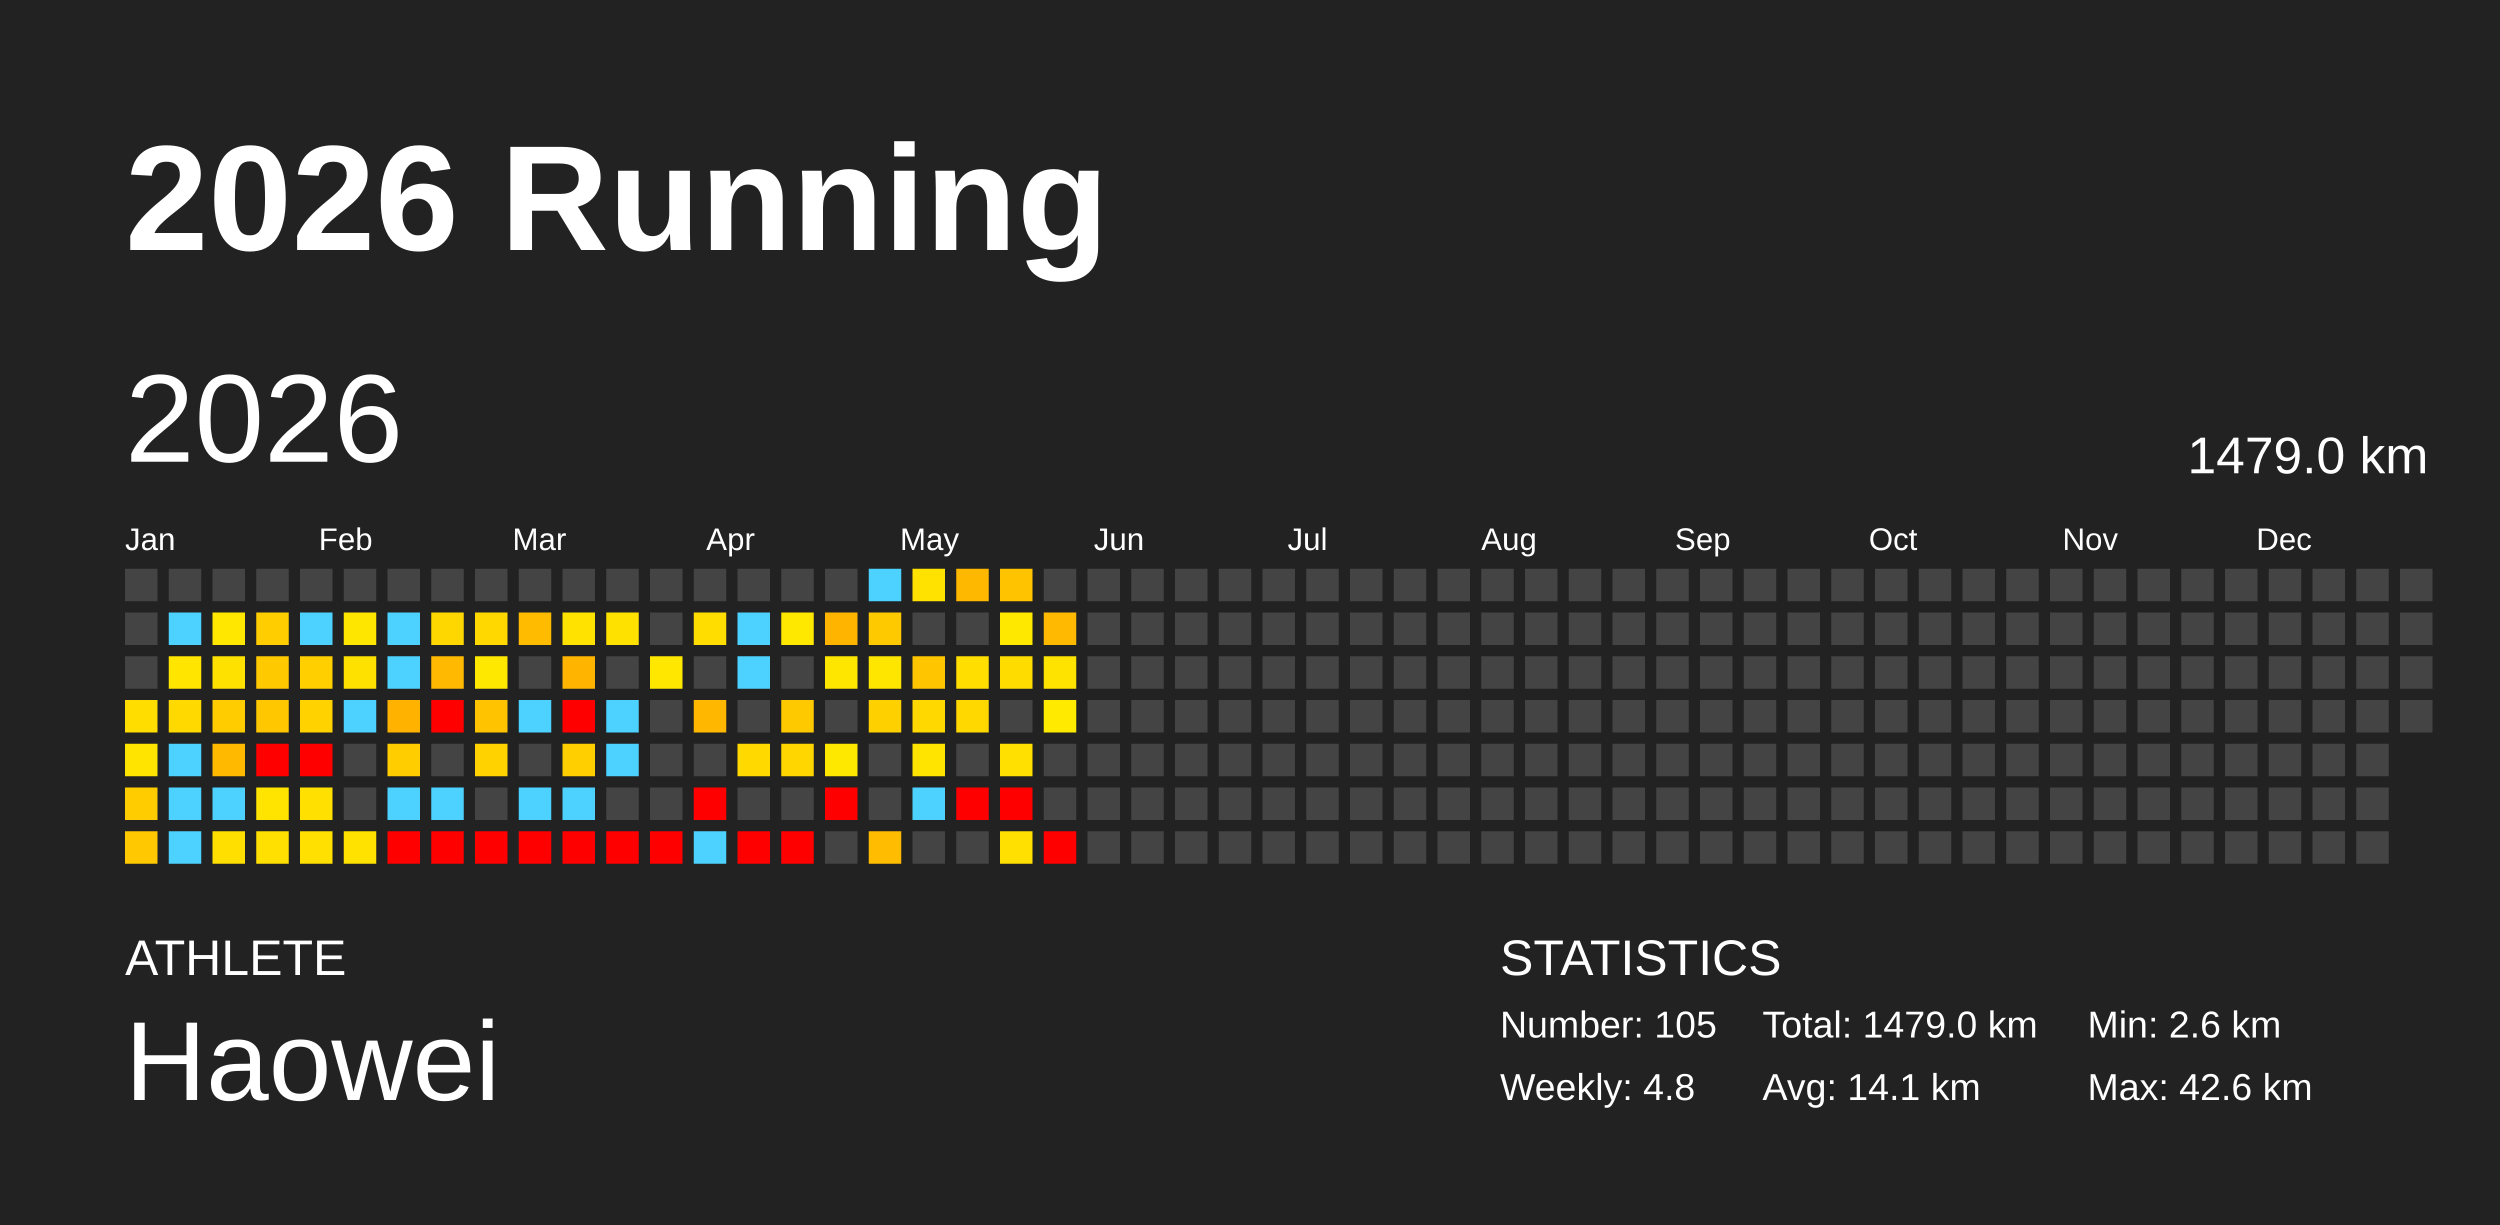
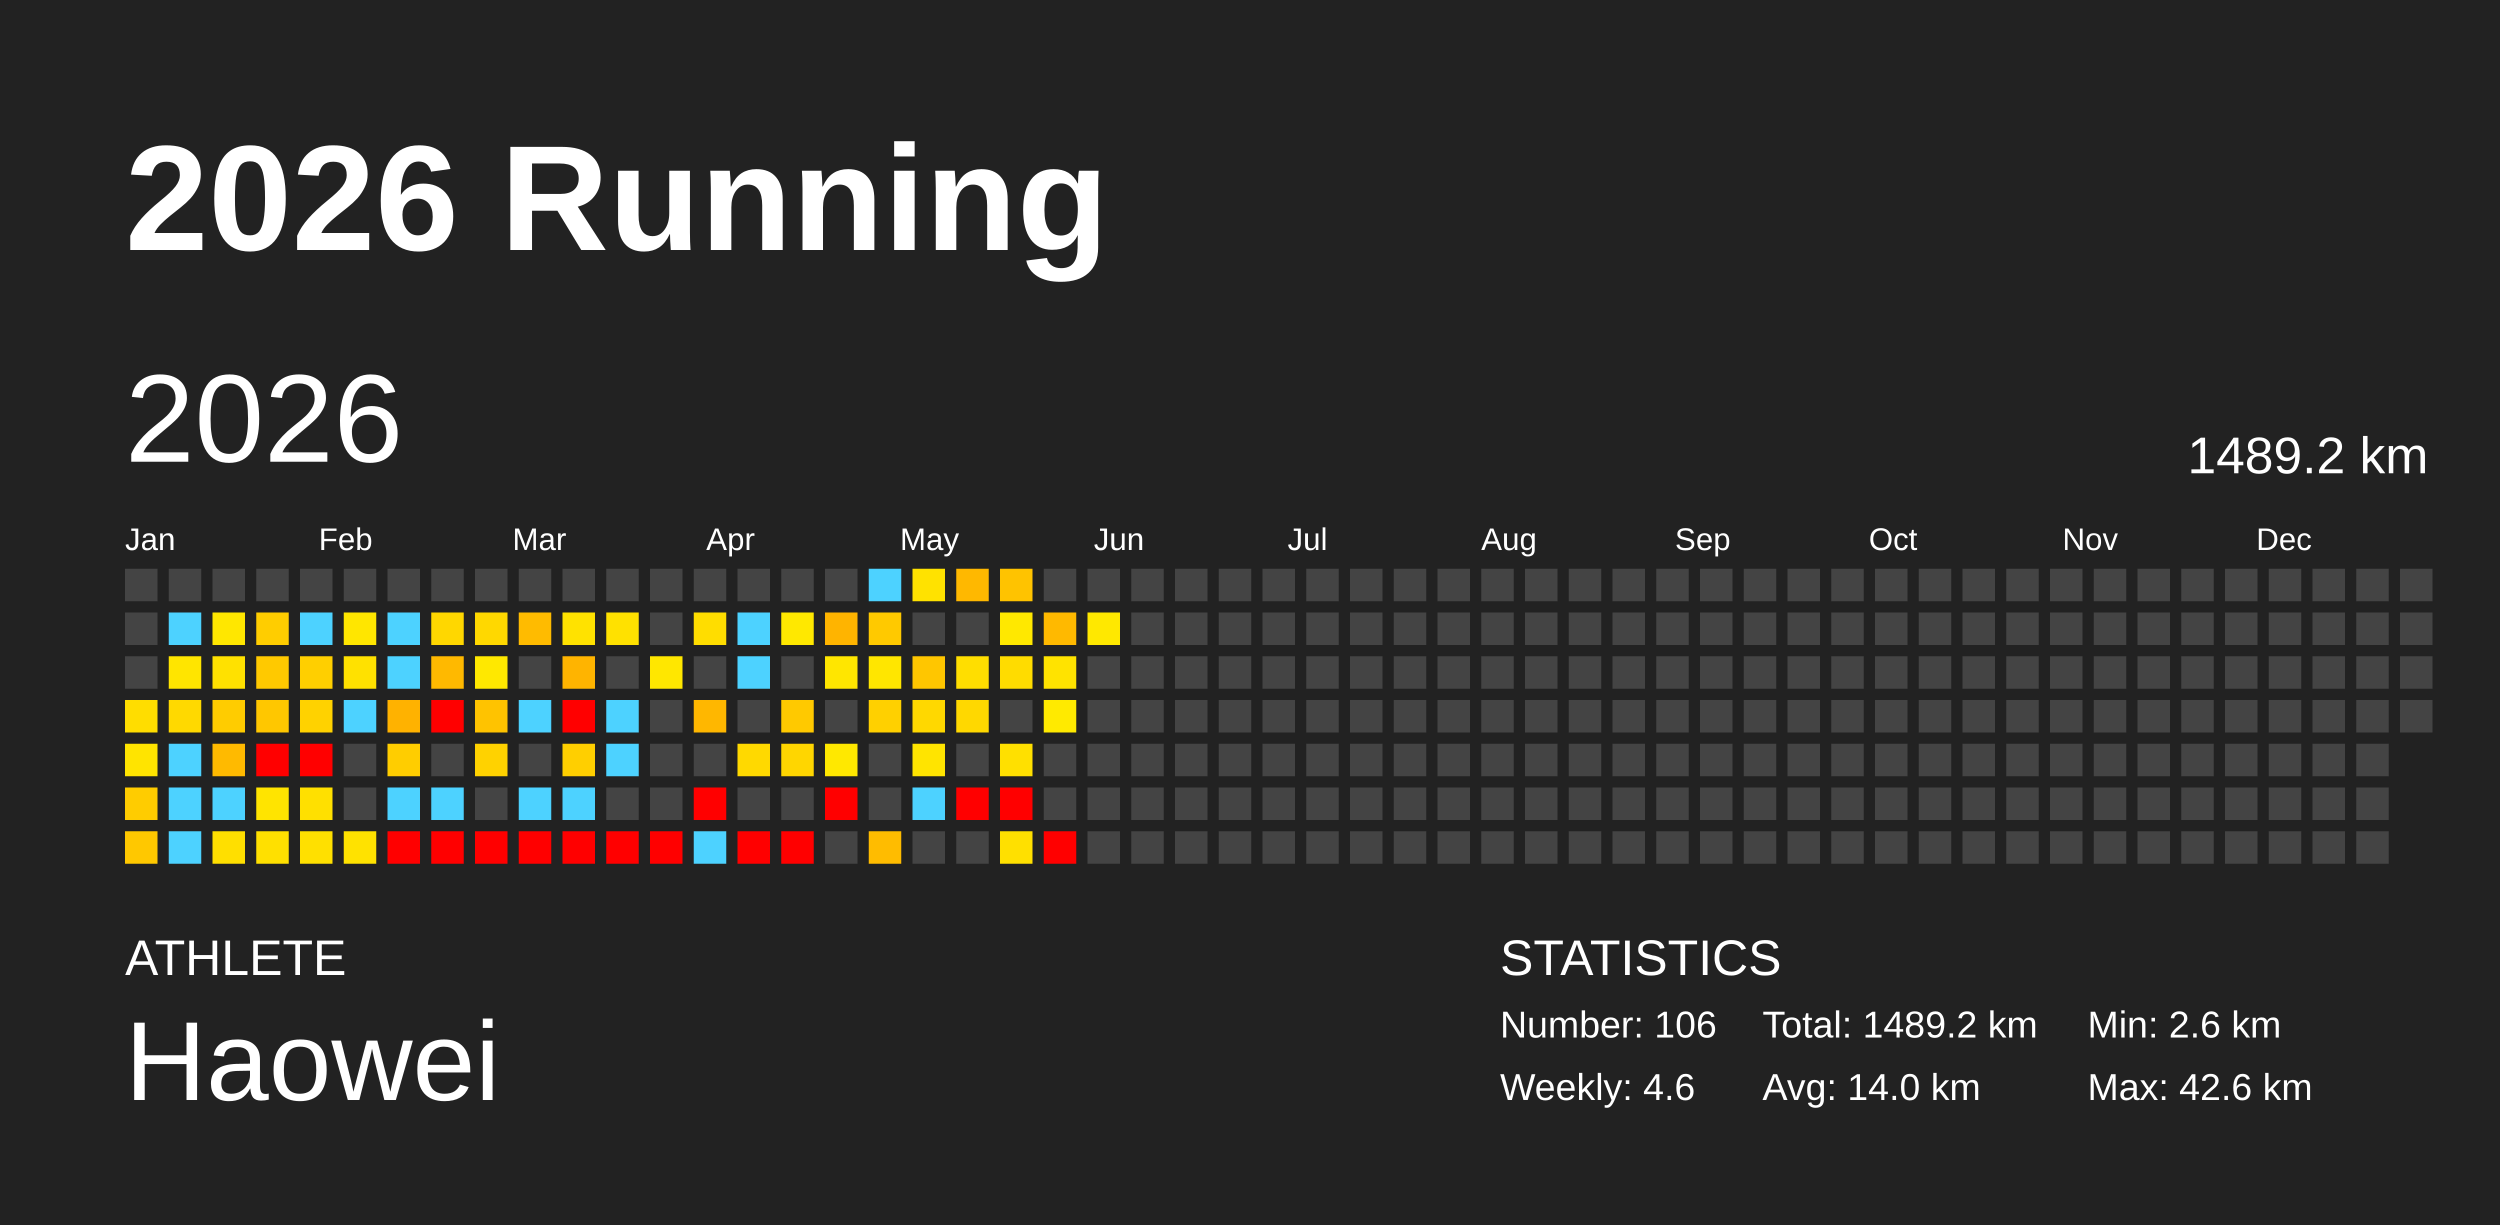
<svg xmlns="http://www.w3.org/2000/svg" baseProfile="full" height="98mm" version="1.1" viewBox="0,0,200,98" width="200mm">
  <defs />
  <rect fill="#222222" height="98" width="200" x="0" y="0" />
  <text fill="#FFFFFF" style="font-size:12px; font-family:Arial; font-weight:bold;" x="10" y="20">2026 Running</text>
  <text fill="#FFFFFF" style="font-size:4px; font-family:Arial" x="10" y="78">ATHLETE</text>
  <text fill="#FFFFFF" style="font-size:9px; font-family:Arial" x="10" y="88">Haowei</text>
  <text fill="#FFFFFF" style="font-size:4px; font-family:Arial" x="120" y="78">STATISTICS</text>
-   <text fill="#FFFFFF" style="font-size:3px; font-family:Arial" x="120" y="83">Number: 105</text>
-   <text fill="#FFFFFF" style="font-size:3px; font-family:Arial" x="120" y="88">Weekly: 4.8</text>
-   <text fill="#FFFFFF" style="font-size:3px; font-family:Arial" x="141" y="83">Total: 1479.0 km</text>
-   <text fill="#FFFFFF" style="font-size:3px; font-family:Arial" x="141" y="88">Avg: 14.1 km</text>
+   <text fill="#FFFFFF" style="font-size:3px; font-family:Arial" x="120" y="83">Number: 106</text>
+   <text fill="#FFFFFF" style="font-size:3px; font-family:Arial" x="120" y="88">Weekly: 4.6</text>
+   <text fill="#FFFFFF" style="font-size:3px; font-family:Arial" x="141" y="83">Total: 1489.2 km</text>
+   <text fill="#FFFFFF" style="font-size:3px; font-family:Arial" x="141" y="88">Avg: 14.0 km</text>
  <text fill="#FFFFFF" style="font-size:3px; font-family:Arial" x="167" y="83">Min: 2.6 km</text>
  <text fill="#FFFFFF" style="font-size:3px; font-family:Arial" x="167" y="88">Max: 42.6 km</text>
  <text dominant-baseline="hanging" fill="#FFFFFF" style="font-size:10.0px; font-family:Arial;" x="10" y="30">2026</text>
-   <text dominant-baseline="hanging" fill="#FFFFFF" style="font-size:4.125px; font-family:Arial;" x="175" y="35">1479.0 km</text>
+   <text dominant-baseline="hanging" fill="#FFFFFF" style="font-size:4.125px; font-family:Arial;" x="175" y="35">1489.2 km</text>
  <text fill="#FFFFFF" style="font-size:2.5px; font-family:Arial" x="10.0" y="44">Jan</text>
  <text fill="#FFFFFF" style="font-size:2.5px; font-family:Arial" x="25.5" y="44">Feb</text>
  <text fill="#FFFFFF" style="font-size:2.5px; font-family:Arial" x="41.0" y="44">Mar</text>
  <text fill="#FFFFFF" style="font-size:2.5px; font-family:Arial" x="56.5" y="44">Apr</text>
  <text fill="#FFFFFF" style="font-size:2.5px; font-family:Arial" x="72.0" y="44">May</text>
  <text fill="#FFFFFF" style="font-size:2.5px; font-family:Arial" x="87.5" y="44">Jun</text>
  <text fill="#FFFFFF" style="font-size:2.5px; font-family:Arial" x="103.0" y="44">Jul</text>
  <text fill="#FFFFFF" style="font-size:2.5px; font-family:Arial" x="118.5" y="44">Aug</text>
  <text fill="#FFFFFF" style="font-size:2.5px; font-family:Arial" x="134.0" y="44">Sep</text>
  <text fill="#FFFFFF" style="font-size:2.5px; font-family:Arial" x="149.5" y="44">Oct</text>
  <text fill="#FFFFFF" style="font-size:2.5px; font-family:Arial" x="165.0" y="44">Nov</text>
  <text fill="#FFFFFF" style="font-size:2.5px; font-family:Arial" x="180.5" y="44">Dec</text>
  <rect fill="#444444" height="2.6" width="2.6" x="10.0" y="45.5" />
  <rect fill="#444444" height="2.6" width="2.6" x="10.0" y="49.0" />
  <rect fill="#444444" height="2.6" width="2.6" x="10.0" y="52.5" />
  <rect fill="#ffdd00" height="2.6" width="2.6" x="10.0" y="56.0" />
  <rect fill="#ffe400" height="2.6" width="2.6" x="10.0" y="59.5" />
  <rect fill="#ffcc00" height="2.6" width="2.6" x="10.0" y="63.0" />
  <rect fill="#ffc800" height="2.6" width="2.6" x="10.0" y="66.5" />
  <rect fill="#444444" height="2.6" width="2.6" x="13.5" y="45.5" />
  <rect fill="#4dd2ff" height="2.6" width="2.6" x="13.5" y="49.0" />
  <rect fill="#ffe500" height="2.6" width="2.6" x="13.5" y="52.5" />
  <rect fill="#ffd900" height="2.6" width="2.6" x="13.5" y="56.0" />
  <rect fill="#4dd2ff" height="2.6" width="2.6" x="13.5" y="59.5" />
  <rect fill="#4dd2ff" height="2.6" width="2.6" x="13.5" y="63.0" />
  <rect fill="#4dd2ff" height="2.6" width="2.6" x="13.5" y="66.5" />
  <rect fill="#444444" height="2.6" width="2.6" x="17.0" y="45.5" />
  <rect fill="#ffe700" height="2.6" width="2.6" x="17.0" y="49.0" />
  <rect fill="#ffe100" height="2.6" width="2.6" x="17.0" y="52.5" />
  <rect fill="#ffcc00" height="2.6" width="2.6" x="17.0" y="56.0" />
  <rect fill="#ffba00" height="2.6" width="2.6" x="17.0" y="59.5" />
  <rect fill="#4dd2ff" height="2.6" width="2.6" x="17.0" y="63.0" />
  <rect fill="#ffdf00" height="2.6" width="2.6" x="17.0" y="66.5" />
  <rect fill="#444444" height="2.6" width="2.6" x="20.5" y="45.5" />
  <rect fill="#ffcd00" height="2.6" width="2.6" x="20.5" y="49.0" />
  <rect fill="#ffc900" height="2.6" width="2.6" x="20.5" y="52.5" />
  <rect fill="#ffc700" height="2.6" width="2.6" x="20.5" y="56.0" />
  <rect fill="red" height="2.6" width="2.6" x="20.5" y="59.5" />
  <rect fill="#ffe400" height="2.6" width="2.6" x="20.5" y="63.0" />
  <rect fill="#ffe000" height="2.6" width="2.6" x="20.5" y="66.5" />
  <rect fill="#444444" height="2.6" width="2.6" x="24.0" y="45.5" />
  <rect fill="#4dd2ff" height="2.6" width="2.6" x="24.0" y="49.0" />
  <rect fill="#ffcf00" height="2.6" width="2.6" x="24.0" y="52.5" />
  <rect fill="#ffd200" height="2.6" width="2.6" x="24.0" y="56.0" />
  <rect fill="red" height="2.6" width="2.6" x="24.0" y="59.5" />
  <rect fill="#ffe000" height="2.6" width="2.6" x="24.0" y="63.0" />
  <rect fill="#ffe000" height="2.6" width="2.6" x="24.0" y="66.5" />
  <rect fill="#444444" height="2.6" width="2.6" x="27.5" y="45.5" />
  <rect fill="#ffe600" height="2.6" width="2.6" x="27.5" y="49.0" />
  <rect fill="#ffe100" height="2.6" width="2.6" x="27.5" y="52.5" />
  <rect fill="#4dd2ff" height="2.6" width="2.6" x="27.5" y="56.0" />
  <rect fill="#444444" height="2.6" width="2.6" x="27.5" y="59.5" />
  <rect fill="#444444" height="2.6" width="2.6" x="27.5" y="63.0" />
  <rect fill="#ffe200" height="2.6" width="2.6" x="27.5" y="66.5" />
  <rect fill="#444444" height="2.6" width="2.6" x="31.0" y="45.5" />
  <rect fill="#4dd2ff" height="2.6" width="2.6" x="31.0" y="49.0" />
  <rect fill="#4dd2ff" height="2.6" width="2.6" x="31.0" y="52.5" />
  <rect fill="#ffb200" height="2.6" width="2.6" x="31.0" y="56.0" />
  <rect fill="#ffcd00" height="2.6" width="2.6" x="31.0" y="59.5" />
  <rect fill="#4dd2ff" height="2.6" width="2.6" x="31.0" y="63.0" />
  <rect fill="red" height="2.6" width="2.6" x="31.0" y="66.5" />
  <rect fill="#444444" height="2.6" width="2.6" x="34.5" y="45.5" />
  <rect fill="#ffd700" height="2.6" width="2.6" x="34.5" y="49.0" />
  <rect fill="#ffb900" height="2.6" width="2.6" x="34.5" y="52.5" />
  <rect fill="red" height="2.6" width="2.6" x="34.5" y="56.0" />
  <rect fill="#444444" height="2.6" width="2.6" x="34.5" y="59.5" />
  <rect fill="#4dd2ff" height="2.6" width="2.6" x="34.5" y="63.0" />
  <rect fill="red" height="2.6" width="2.6" x="34.5" y="66.5" />
  <rect fill="#444444" height="2.6" width="2.6" x="38.0" y="45.5" />
  <rect fill="#ffd800" height="2.6" width="2.6" x="38.0" y="49.0" />
  <rect fill="#ffe800" height="2.6" width="2.6" x="38.0" y="52.5" />
  <rect fill="#ffc300" height="2.6" width="2.6" x="38.0" y="56.0" />
  <rect fill="#ffd200" height="2.6" width="2.6" x="38.0" y="59.5" />
  <rect fill="#444444" height="2.6" width="2.6" x="38.0" y="63.0" />
  <rect fill="red" height="2.6" width="2.6" x="38.0" y="66.5" />
  <rect fill="#444444" height="2.6" width="2.6" x="41.5" y="45.5" />
  <rect fill="#ffbb00" height="2.6" width="2.6" x="41.5" y="49.0" />
  <rect fill="#444444" height="2.6" width="2.6" x="41.5" y="52.5" />
  <rect fill="#4dd2ff" height="2.6" width="2.6" x="41.5" y="56.0" />
  <rect fill="#444444" height="2.6" width="2.6" x="41.5" y="59.5" />
  <rect fill="#4dd2ff" height="2.6" width="2.6" x="41.5" y="63.0" />
  <rect fill="red" height="2.6" width="2.6" x="41.5" y="66.5" />
  <rect fill="#444444" height="2.6" width="2.6" x="45.0" y="45.5" />
  <rect fill="#ffe200" height="2.6" width="2.6" x="45.0" y="49.0" />
  <rect fill="#ffb400" height="2.6" width="2.6" x="45.0" y="52.5" />
  <rect fill="red" height="2.6" width="2.6" x="45.0" y="56.0" />
  <rect fill="#ffcf00" height="2.6" width="2.6" x="45.0" y="59.5" />
  <rect fill="#4dd2ff" height="2.6" width="2.6" x="45.0" y="63.0" />
  <rect fill="red" height="2.6" width="2.6" x="45.0" y="66.5" />
  <rect fill="#444444" height="2.6" width="2.6" x="48.5" y="45.5" />
  <rect fill="#ffe100" height="2.6" width="2.6" x="48.5" y="49.0" />
  <rect fill="#444444" height="2.6" width="2.6" x="48.5" y="52.5" />
  <rect fill="#4dd2ff" height="2.6" width="2.6" x="48.5" y="56.0" />
  <rect fill="#4dd2ff" height="2.6" width="2.6" x="48.5" y="59.5" />
  <rect fill="#444444" height="2.6" width="2.6" x="48.5" y="63.0" />
  <rect fill="red" height="2.6" width="2.6" x="48.5" y="66.5" />
  <rect fill="#444444" height="2.6" width="2.6" x="52.0" y="45.5" />
  <rect fill="#444444" height="2.6" width="2.6" x="52.0" y="49.0" />
  <rect fill="#ffe700" height="2.6" width="2.6" x="52.0" y="52.5" />
  <rect fill="#444444" height="2.6" width="2.6" x="52.0" y="56.0" />
  <rect fill="#444444" height="2.6" width="2.6" x="52.0" y="59.5" />
  <rect fill="#444444" height="2.6" width="2.6" x="52.0" y="63.0" />
  <rect fill="red" height="2.6" width="2.6" x="52.0" y="66.5" />
  <rect fill="#444444" height="2.6" width="2.6" x="55.5" y="45.5" />
  <rect fill="#ffdd00" height="2.6" width="2.6" x="55.5" y="49.0" />
  <rect fill="#444444" height="2.6" width="2.6" x="55.5" y="52.5" />
  <rect fill="#ffb700" height="2.6" width="2.6" x="55.5" y="56.0" />
  <rect fill="#444444" height="2.6" width="2.6" x="55.5" y="59.5" />
  <rect fill="red" height="2.6" width="2.6" x="55.5" y="63.0" />
  <rect fill="#4dd2ff" height="2.6" width="2.6" x="55.5" y="66.5" />
  <rect fill="#444444" height="2.6" width="2.6" x="59.0" y="45.5" />
  <rect fill="#4dd2ff" height="2.6" width="2.6" x="59.0" y="49.0" />
  <rect fill="#4dd2ff" height="2.6" width="2.6" x="59.0" y="52.5" />
  <rect fill="#444444" height="2.6" width="2.6" x="59.0" y="56.0" />
  <rect fill="#ffd900" height="2.6" width="2.6" x="59.0" y="59.5" />
  <rect fill="#444444" height="2.6" width="2.6" x="59.0" y="63.0" />
  <rect fill="red" height="2.6" width="2.6" x="59.0" y="66.5" />
  <rect fill="#444444" height="2.6" width="2.6" x="62.5" y="45.5" />
  <rect fill="#ffe800" height="2.6" width="2.6" x="62.5" y="49.0" />
  <rect fill="#444444" height="2.6" width="2.6" x="62.5" y="52.5" />
  <rect fill="#ffc900" height="2.6" width="2.6" x="62.5" y="56.0" />
  <rect fill="#ffd600" height="2.6" width="2.6" x="62.5" y="59.5" />
  <rect fill="#444444" height="2.6" width="2.6" x="62.5" y="63.0" />
  <rect fill="red" height="2.6" width="2.6" x="62.5" y="66.5" />
  <rect fill="#444444" height="2.6" width="2.6" x="66.0" y="45.5" />
  <rect fill="#ffb400" height="2.6" width="2.6" x="66.0" y="49.0" />
  <rect fill="#ffe600" height="2.6" width="2.6" x="66.0" y="52.5" />
  <rect fill="#444444" height="2.6" width="2.6" x="66.0" y="56.0" />
  <rect fill="#ffe800" height="2.6" width="2.6" x="66.0" y="59.5" />
  <rect fill="red" height="2.6" width="2.6" x="66.0" y="63.0" />
  <rect fill="#444444" height="2.6" width="2.6" x="66.0" y="66.5" />
  <rect fill="#4dd2ff" height="2.6" width="2.6" x="69.5" y="45.5" />
  <rect fill="#ffc900" height="2.6" width="2.6" x="69.5" y="49.0" />
  <rect fill="#ffe600" height="2.6" width="2.6" x="69.5" y="52.5" />
  <rect fill="#ffd000" height="2.6" width="2.6" x="69.5" y="56.0" />
  <rect fill="#444444" height="2.6" width="2.6" x="69.5" y="59.5" />
  <rect fill="#444444" height="2.6" width="2.6" x="69.5" y="63.0" />
  <rect fill="#ffbc00" height="2.6" width="2.6" x="69.5" y="66.5" />
  <rect fill="#ffe200" height="2.6" width="2.6" x="73.0" y="45.5" />
  <rect fill="#444444" height="2.6" width="2.6" x="73.0" y="49.0" />
  <rect fill="#ffc600" height="2.6" width="2.6" x="73.0" y="52.5" />
  <rect fill="#ffd800" height="2.6" width="2.6" x="73.0" y="56.0" />
  <rect fill="#ffe400" height="2.6" width="2.6" x="73.0" y="59.5" />
  <rect fill="#4dd2ff" height="2.6" width="2.6" x="73.0" y="63.0" />
  <rect fill="#444444" height="2.6" width="2.6" x="73.0" y="66.5" />
  <rect fill="#ffb800" height="2.6" width="2.6" x="76.5" y="45.5" />
  <rect fill="#444444" height="2.6" width="2.6" x="76.5" y="49.0" />
  <rect fill="#ffde00" height="2.6" width="2.6" x="76.5" y="52.5" />
  <rect fill="#ffd800" height="2.6" width="2.6" x="76.5" y="56.0" />
  <rect fill="#444444" height="2.6" width="2.6" x="76.5" y="59.5" />
  <rect fill="red" height="2.6" width="2.6" x="76.5" y="63.0" />
  <rect fill="#444444" height="2.6" width="2.6" x="76.5" y="66.5" />
  <rect fill="#ffc300" height="2.6" width="2.6" x="80.0" y="45.5" />
  <rect fill="#ffe800" height="2.6" width="2.6" x="80.0" y="49.0" />
  <rect fill="#ffdc00" height="2.6" width="2.6" x="80.0" y="52.5" />
  <rect fill="#444444" height="2.6" width="2.6" x="80.0" y="56.0" />
  <rect fill="#ffe000" height="2.6" width="2.6" x="80.0" y="59.5" />
  <rect fill="red" height="2.6" width="2.6" x="80.0" y="63.0" />
  <rect fill="#ffe000" height="2.6" width="2.6" x="80.0" y="66.5" />
  <rect fill="#444444" height="2.6" width="2.6" x="83.5" y="45.5" />
  <rect fill="#ffb900" height="2.6" width="2.6" x="83.5" y="49.0" />
  <rect fill="#ffe300" height="2.6" width="2.6" x="83.5" y="52.5" />
  <rect fill="#ffea00" height="2.6" width="2.6" x="83.5" y="56.0" />
  <rect fill="#444444" height="2.6" width="2.6" x="83.5" y="59.5" />
  <rect fill="#444444" height="2.6" width="2.6" x="83.5" y="63.0" />
  <rect fill="red" height="2.6" width="2.6" x="83.5" y="66.5" />
  <rect fill="#444444" height="2.6" width="2.6" x="87.0" y="45.5" />
-   <rect fill="#444444" height="2.6" width="2.6" x="87.0" y="49.0" />
+   <rect fill="#ffe800" height="2.6" width="2.6" x="87.0" y="49.0" />
  <rect fill="#444444" height="2.6" width="2.6" x="87.0" y="52.5" />
  <rect fill="#444444" height="2.6" width="2.6" x="87.0" y="56.0" />
  <rect fill="#444444" height="2.6" width="2.6" x="87.0" y="59.5" />
  <rect fill="#444444" height="2.6" width="2.6" x="87.0" y="63.0" />
  <rect fill="#444444" height="2.6" width="2.6" x="87.0" y="66.5" />
  <rect fill="#444444" height="2.6" width="2.6" x="90.5" y="45.5" />
  <rect fill="#444444" height="2.6" width="2.6" x="90.5" y="49.0" />
  <rect fill="#444444" height="2.6" width="2.6" x="90.5" y="52.5" />
  <rect fill="#444444" height="2.6" width="2.6" x="90.5" y="56.0" />
  <rect fill="#444444" height="2.6" width="2.6" x="90.5" y="59.5" />
  <rect fill="#444444" height="2.6" width="2.6" x="90.5" y="63.0" />
  <rect fill="#444444" height="2.6" width="2.6" x="90.5" y="66.5" />
  <rect fill="#444444" height="2.6" width="2.6" x="94.0" y="45.5" />
  <rect fill="#444444" height="2.6" width="2.6" x="94.0" y="49.0" />
  <rect fill="#444444" height="2.6" width="2.6" x="94.0" y="52.5" />
  <rect fill="#444444" height="2.6" width="2.6" x="94.0" y="56.0" />
  <rect fill="#444444" height="2.6" width="2.6" x="94.0" y="59.5" />
  <rect fill="#444444" height="2.6" width="2.6" x="94.0" y="63.0" />
  <rect fill="#444444" height="2.6" width="2.6" x="94.0" y="66.5" />
  <rect fill="#444444" height="2.6" width="2.6" x="97.5" y="45.5" />
  <rect fill="#444444" height="2.6" width="2.6" x="97.5" y="49.0" />
  <rect fill="#444444" height="2.6" width="2.6" x="97.5" y="52.5" />
  <rect fill="#444444" height="2.6" width="2.6" x="97.5" y="56.0" />
  <rect fill="#444444" height="2.6" width="2.6" x="97.5" y="59.5" />
  <rect fill="#444444" height="2.6" width="2.6" x="97.5" y="63.0" />
  <rect fill="#444444" height="2.6" width="2.6" x="97.5" y="66.5" />
  <rect fill="#444444" height="2.6" width="2.6" x="101.0" y="45.5" />
  <rect fill="#444444" height="2.6" width="2.6" x="101.0" y="49.0" />
  <rect fill="#444444" height="2.6" width="2.6" x="101.0" y="52.5" />
  <rect fill="#444444" height="2.6" width="2.6" x="101.0" y="56.0" />
  <rect fill="#444444" height="2.6" width="2.6" x="101.0" y="59.5" />
  <rect fill="#444444" height="2.6" width="2.6" x="101.0" y="63.0" />
  <rect fill="#444444" height="2.6" width="2.6" x="101.0" y="66.5" />
  <rect fill="#444444" height="2.6" width="2.6" x="104.5" y="45.5" />
  <rect fill="#444444" height="2.6" width="2.6" x="104.5" y="49.0" />
  <rect fill="#444444" height="2.6" width="2.6" x="104.5" y="52.5" />
  <rect fill="#444444" height="2.6" width="2.6" x="104.5" y="56.0" />
  <rect fill="#444444" height="2.6" width="2.6" x="104.5" y="59.5" />
  <rect fill="#444444" height="2.6" width="2.6" x="104.5" y="63.0" />
  <rect fill="#444444" height="2.6" width="2.6" x="104.5" y="66.5" />
  <rect fill="#444444" height="2.6" width="2.6" x="108.0" y="45.5" />
  <rect fill="#444444" height="2.6" width="2.6" x="108.0" y="49.0" />
  <rect fill="#444444" height="2.6" width="2.6" x="108.0" y="52.5" />
  <rect fill="#444444" height="2.6" width="2.6" x="108.0" y="56.0" />
  <rect fill="#444444" height="2.6" width="2.6" x="108.0" y="59.5" />
  <rect fill="#444444" height="2.6" width="2.6" x="108.0" y="63.0" />
  <rect fill="#444444" height="2.6" width="2.6" x="108.0" y="66.5" />
  <rect fill="#444444" height="2.6" width="2.6" x="111.5" y="45.5" />
  <rect fill="#444444" height="2.6" width="2.6" x="111.5" y="49.0" />
  <rect fill="#444444" height="2.6" width="2.6" x="111.5" y="52.5" />
  <rect fill="#444444" height="2.6" width="2.6" x="111.5" y="56.0" />
  <rect fill="#444444" height="2.6" width="2.6" x="111.5" y="59.5" />
  <rect fill="#444444" height="2.6" width="2.6" x="111.5" y="63.0" />
  <rect fill="#444444" height="2.6" width="2.6" x="111.5" y="66.5" />
  <rect fill="#444444" height="2.6" width="2.6" x="115.0" y="45.5" />
  <rect fill="#444444" height="2.6" width="2.6" x="115.0" y="49.0" />
  <rect fill="#444444" height="2.6" width="2.6" x="115.0" y="52.5" />
  <rect fill="#444444" height="2.6" width="2.6" x="115.0" y="56.0" />
  <rect fill="#444444" height="2.6" width="2.6" x="115.0" y="59.5" />
  <rect fill="#444444" height="2.6" width="2.6" x="115.0" y="63.0" />
  <rect fill="#444444" height="2.6" width="2.6" x="115.0" y="66.5" />
  <rect fill="#444444" height="2.6" width="2.6" x="118.5" y="45.5" />
  <rect fill="#444444" height="2.6" width="2.6" x="118.5" y="49.0" />
  <rect fill="#444444" height="2.6" width="2.6" x="118.5" y="52.5" />
  <rect fill="#444444" height="2.6" width="2.6" x="118.5" y="56.0" />
  <rect fill="#444444" height="2.6" width="2.6" x="118.5" y="59.5" />
  <rect fill="#444444" height="2.6" width="2.6" x="118.5" y="63.0" />
  <rect fill="#444444" height="2.6" width="2.6" x="118.5" y="66.5" />
  <rect fill="#444444" height="2.6" width="2.6" x="122.0" y="45.5" />
  <rect fill="#444444" height="2.6" width="2.6" x="122.0" y="49.0" />
  <rect fill="#444444" height="2.6" width="2.6" x="122.0" y="52.5" />
  <rect fill="#444444" height="2.6" width="2.6" x="122.0" y="56.0" />
  <rect fill="#444444" height="2.6" width="2.6" x="122.0" y="59.5" />
  <rect fill="#444444" height="2.6" width="2.6" x="122.0" y="63.0" />
  <rect fill="#444444" height="2.6" width="2.6" x="122.0" y="66.5" />
  <rect fill="#444444" height="2.6" width="2.6" x="125.5" y="45.5" />
  <rect fill="#444444" height="2.6" width="2.6" x="125.5" y="49.0" />
  <rect fill="#444444" height="2.6" width="2.6" x="125.5" y="52.5" />
  <rect fill="#444444" height="2.6" width="2.6" x="125.5" y="56.0" />
  <rect fill="#444444" height="2.6" width="2.6" x="125.5" y="59.5" />
  <rect fill="#444444" height="2.6" width="2.6" x="125.5" y="63.0" />
  <rect fill="#444444" height="2.6" width="2.6" x="125.5" y="66.5" />
  <rect fill="#444444" height="2.6" width="2.6" x="129.0" y="45.5" />
  <rect fill="#444444" height="2.6" width="2.6" x="129.0" y="49.0" />
  <rect fill="#444444" height="2.6" width="2.6" x="129.0" y="52.5" />
  <rect fill="#444444" height="2.6" width="2.6" x="129.0" y="56.0" />
  <rect fill="#444444" height="2.6" width="2.6" x="129.0" y="59.5" />
  <rect fill="#444444" height="2.6" width="2.6" x="129.0" y="63.0" />
  <rect fill="#444444" height="2.6" width="2.6" x="129.0" y="66.5" />
  <rect fill="#444444" height="2.6" width="2.6" x="132.5" y="45.5" />
  <rect fill="#444444" height="2.6" width="2.6" x="132.5" y="49.0" />
  <rect fill="#444444" height="2.6" width="2.6" x="132.5" y="52.5" />
  <rect fill="#444444" height="2.6" width="2.6" x="132.5" y="56.0" />
  <rect fill="#444444" height="2.6" width="2.6" x="132.5" y="59.5" />
  <rect fill="#444444" height="2.6" width="2.6" x="132.5" y="63.0" />
  <rect fill="#444444" height="2.6" width="2.6" x="132.5" y="66.5" />
  <rect fill="#444444" height="2.6" width="2.6" x="136.0" y="45.5" />
  <rect fill="#444444" height="2.6" width="2.6" x="136.0" y="49.0" />
  <rect fill="#444444" height="2.6" width="2.6" x="136.0" y="52.5" />
  <rect fill="#444444" height="2.6" width="2.6" x="136.0" y="56.0" />
  <rect fill="#444444" height="2.6" width="2.6" x="136.0" y="59.5" />
  <rect fill="#444444" height="2.6" width="2.6" x="136.0" y="63.0" />
  <rect fill="#444444" height="2.6" width="2.6" x="136.0" y="66.5" />
  <rect fill="#444444" height="2.6" width="2.6" x="139.5" y="45.5" />
  <rect fill="#444444" height="2.6" width="2.6" x="139.5" y="49.0" />
  <rect fill="#444444" height="2.6" width="2.6" x="139.5" y="52.5" />
  <rect fill="#444444" height="2.6" width="2.6" x="139.5" y="56.0" />
  <rect fill="#444444" height="2.6" width="2.6" x="139.5" y="59.5" />
  <rect fill="#444444" height="2.6" width="2.6" x="139.5" y="63.0" />
  <rect fill="#444444" height="2.6" width="2.6" x="139.5" y="66.5" />
  <rect fill="#444444" height="2.6" width="2.6" x="143.0" y="45.5" />
  <rect fill="#444444" height="2.6" width="2.6" x="143.0" y="49.0" />
  <rect fill="#444444" height="2.6" width="2.6" x="143.0" y="52.5" />
  <rect fill="#444444" height="2.6" width="2.6" x="143.0" y="56.0" />
  <rect fill="#444444" height="2.6" width="2.6" x="143.0" y="59.5" />
  <rect fill="#444444" height="2.6" width="2.6" x="143.0" y="63.0" />
  <rect fill="#444444" height="2.6" width="2.6" x="143.0" y="66.5" />
  <rect fill="#444444" height="2.6" width="2.6" x="146.5" y="45.5" />
  <rect fill="#444444" height="2.6" width="2.6" x="146.5" y="49.0" />
  <rect fill="#444444" height="2.6" width="2.6" x="146.5" y="52.5" />
  <rect fill="#444444" height="2.6" width="2.6" x="146.5" y="56.0" />
  <rect fill="#444444" height="2.6" width="2.6" x="146.5" y="59.5" />
  <rect fill="#444444" height="2.6" width="2.6" x="146.5" y="63.0" />
  <rect fill="#444444" height="2.6" width="2.6" x="146.5" y="66.5" />
  <rect fill="#444444" height="2.6" width="2.6" x="150.0" y="45.5" />
  <rect fill="#444444" height="2.6" width="2.6" x="150.0" y="49.0" />
  <rect fill="#444444" height="2.6" width="2.6" x="150.0" y="52.5" />
  <rect fill="#444444" height="2.6" width="2.6" x="150.0" y="56.0" />
  <rect fill="#444444" height="2.6" width="2.6" x="150.0" y="59.5" />
  <rect fill="#444444" height="2.6" width="2.6" x="150.0" y="63.0" />
  <rect fill="#444444" height="2.6" width="2.6" x="150.0" y="66.5" />
  <rect fill="#444444" height="2.6" width="2.6" x="153.5" y="45.5" />
  <rect fill="#444444" height="2.6" width="2.6" x="153.5" y="49.0" />
  <rect fill="#444444" height="2.6" width="2.6" x="153.5" y="52.5" />
  <rect fill="#444444" height="2.6" width="2.6" x="153.5" y="56.0" />
  <rect fill="#444444" height="2.6" width="2.6" x="153.5" y="59.5" />
  <rect fill="#444444" height="2.6" width="2.6" x="153.5" y="63.0" />
  <rect fill="#444444" height="2.6" width="2.6" x="153.5" y="66.5" />
  <rect fill="#444444" height="2.6" width="2.6" x="157.0" y="45.5" />
  <rect fill="#444444" height="2.6" width="2.6" x="157.0" y="49.0" />
  <rect fill="#444444" height="2.6" width="2.6" x="157.0" y="52.5" />
  <rect fill="#444444" height="2.6" width="2.6" x="157.0" y="56.0" />
  <rect fill="#444444" height="2.6" width="2.6" x="157.0" y="59.5" />
  <rect fill="#444444" height="2.6" width="2.6" x="157.0" y="63.0" />
  <rect fill="#444444" height="2.6" width="2.6" x="157.0" y="66.5" />
  <rect fill="#444444" height="2.6" width="2.6" x="160.5" y="45.5" />
  <rect fill="#444444" height="2.6" width="2.6" x="160.5" y="49.0" />
  <rect fill="#444444" height="2.6" width="2.6" x="160.5" y="52.5" />
  <rect fill="#444444" height="2.6" width="2.6" x="160.5" y="56.0" />
  <rect fill="#444444" height="2.6" width="2.6" x="160.5" y="59.5" />
  <rect fill="#444444" height="2.6" width="2.6" x="160.5" y="63.0" />
  <rect fill="#444444" height="2.6" width="2.6" x="160.5" y="66.5" />
  <rect fill="#444444" height="2.6" width="2.6" x="164.0" y="45.5" />
  <rect fill="#444444" height="2.6" width="2.6" x="164.0" y="49.0" />
  <rect fill="#444444" height="2.6" width="2.6" x="164.0" y="52.5" />
  <rect fill="#444444" height="2.6" width="2.6" x="164.0" y="56.0" />
  <rect fill="#444444" height="2.6" width="2.6" x="164.0" y="59.5" />
  <rect fill="#444444" height="2.6" width="2.6" x="164.0" y="63.0" />
  <rect fill="#444444" height="2.6" width="2.6" x="164.0" y="66.5" />
  <rect fill="#444444" height="2.6" width="2.6" x="167.5" y="45.5" />
  <rect fill="#444444" height="2.6" width="2.6" x="167.5" y="49.0" />
  <rect fill="#444444" height="2.6" width="2.6" x="167.5" y="52.5" />
  <rect fill="#444444" height="2.6" width="2.6" x="167.5" y="56.0" />
  <rect fill="#444444" height="2.6" width="2.6" x="167.5" y="59.5" />
  <rect fill="#444444" height="2.6" width="2.6" x="167.5" y="63.0" />
  <rect fill="#444444" height="2.6" width="2.6" x="167.5" y="66.5" />
  <rect fill="#444444" height="2.6" width="2.6" x="171.0" y="45.5" />
  <rect fill="#444444" height="2.6" width="2.6" x="171.0" y="49.0" />
  <rect fill="#444444" height="2.6" width="2.6" x="171.0" y="52.5" />
  <rect fill="#444444" height="2.6" width="2.6" x="171.0" y="56.0" />
  <rect fill="#444444" height="2.6" width="2.6" x="171.0" y="59.5" />
  <rect fill="#444444" height="2.6" width="2.6" x="171.0" y="63.0" />
  <rect fill="#444444" height="2.6" width="2.6" x="171.0" y="66.5" />
  <rect fill="#444444" height="2.6" width="2.6" x="174.5" y="45.5" />
  <rect fill="#444444" height="2.6" width="2.6" x="174.5" y="49.0" />
  <rect fill="#444444" height="2.6" width="2.6" x="174.5" y="52.5" />
  <rect fill="#444444" height="2.6" width="2.6" x="174.5" y="56.0" />
  <rect fill="#444444" height="2.6" width="2.6" x="174.5" y="59.5" />
  <rect fill="#444444" height="2.6" width="2.6" x="174.5" y="63.0" />
  <rect fill="#444444" height="2.6" width="2.6" x="174.5" y="66.5" />
  <rect fill="#444444" height="2.6" width="2.6" x="178.0" y="45.5" />
  <rect fill="#444444" height="2.6" width="2.6" x="178.0" y="49.0" />
  <rect fill="#444444" height="2.6" width="2.6" x="178.0" y="52.5" />
  <rect fill="#444444" height="2.6" width="2.6" x="178.0" y="56.0" />
  <rect fill="#444444" height="2.6" width="2.6" x="178.0" y="59.5" />
  <rect fill="#444444" height="2.6" width="2.6" x="178.0" y="63.0" />
  <rect fill="#444444" height="2.6" width="2.6" x="178.0" y="66.5" />
  <rect fill="#444444" height="2.6" width="2.6" x="181.5" y="45.5" />
  <rect fill="#444444" height="2.6" width="2.6" x="181.5" y="49.0" />
  <rect fill="#444444" height="2.6" width="2.6" x="181.5" y="52.5" />
  <rect fill="#444444" height="2.6" width="2.6" x="181.5" y="56.0" />
  <rect fill="#444444" height="2.6" width="2.6" x="181.5" y="59.5" />
  <rect fill="#444444" height="2.6" width="2.6" x="181.5" y="63.0" />
  <rect fill="#444444" height="2.6" width="2.6" x="181.5" y="66.5" />
  <rect fill="#444444" height="2.6" width="2.6" x="185.0" y="45.5" />
  <rect fill="#444444" height="2.6" width="2.6" x="185.0" y="49.0" />
  <rect fill="#444444" height="2.6" width="2.6" x="185.0" y="52.5" />
  <rect fill="#444444" height="2.6" width="2.6" x="185.0" y="56.0" />
  <rect fill="#444444" height="2.6" width="2.6" x="185.0" y="59.5" />
  <rect fill="#444444" height="2.6" width="2.6" x="185.0" y="63.0" />
  <rect fill="#444444" height="2.6" width="2.6" x="185.0" y="66.5" />
  <rect fill="#444444" height="2.6" width="2.6" x="188.5" y="45.5" />
  <rect fill="#444444" height="2.6" width="2.6" x="188.5" y="49.0" />
  <rect fill="#444444" height="2.6" width="2.6" x="188.5" y="52.5" />
  <rect fill="#444444" height="2.6" width="2.6" x="188.5" y="56.0" />
  <rect fill="#444444" height="2.6" width="2.6" x="188.5" y="59.5" />
  <rect fill="#444444" height="2.6" width="2.6" x="188.5" y="63.0" />
  <rect fill="#444444" height="2.6" width="2.6" x="188.5" y="66.5" />
  <rect fill="#444444" height="2.6" width="2.6" x="192.0" y="45.5" />
  <rect fill="#444444" height="2.6" width="2.6" x="192.0" y="49.0" />
  <rect fill="#444444" height="2.6" width="2.6" x="192.0" y="52.5" />
  <rect fill="#444444" height="2.6" width="2.6" x="192.0" y="56.0" />
</svg>
